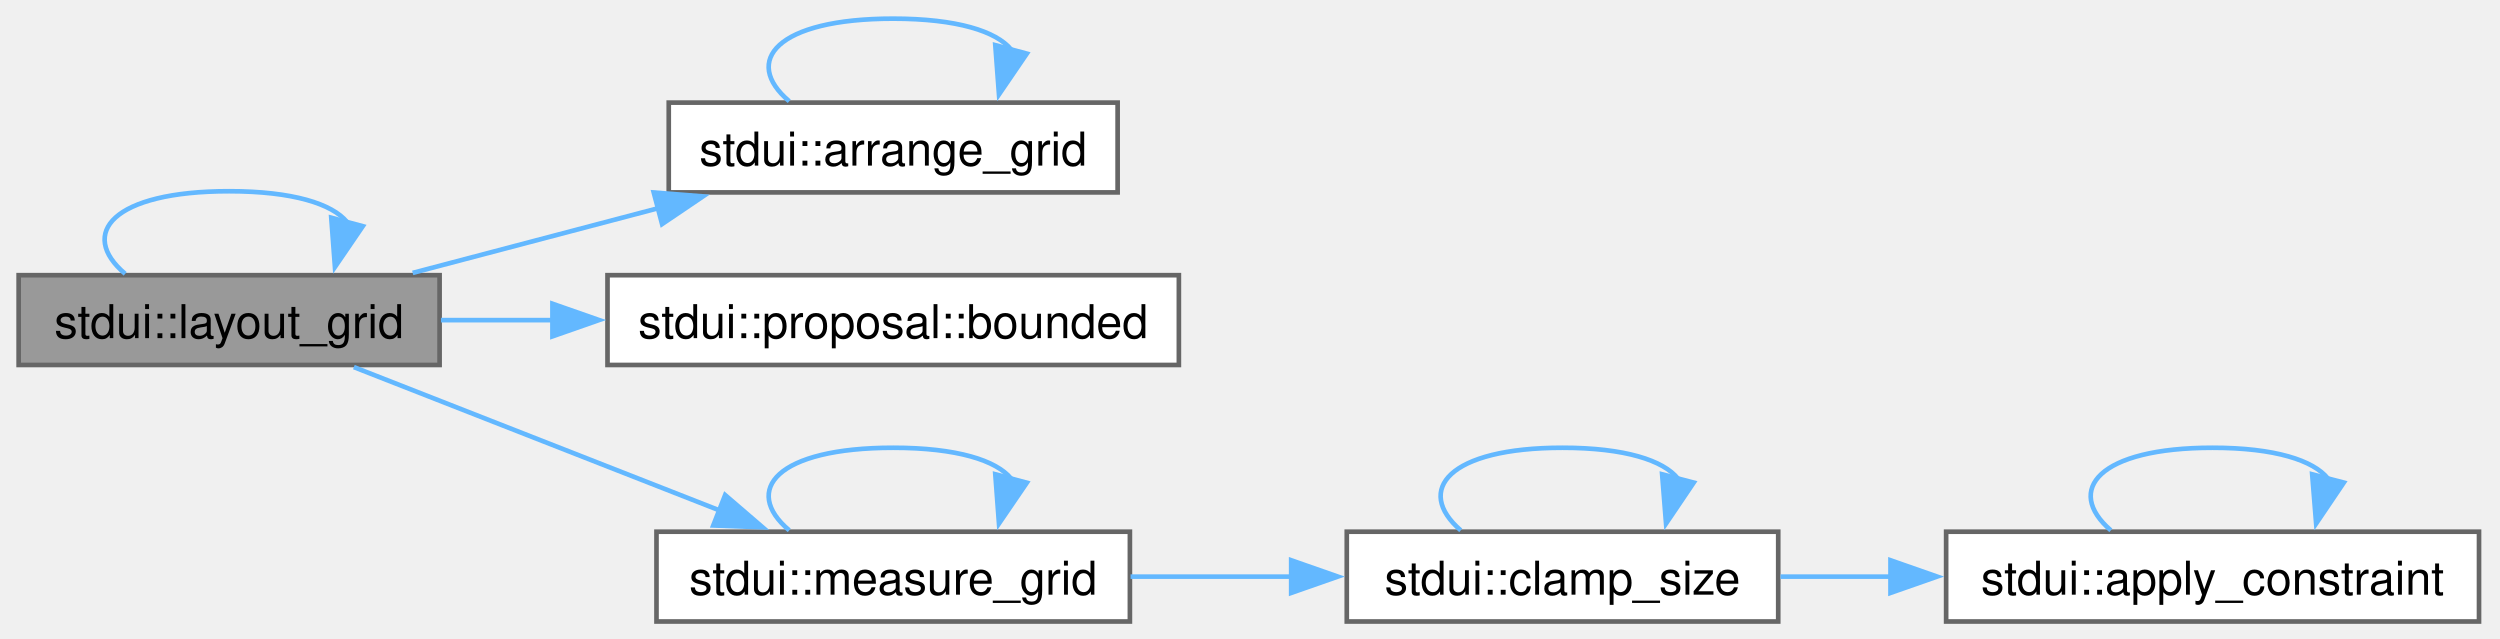
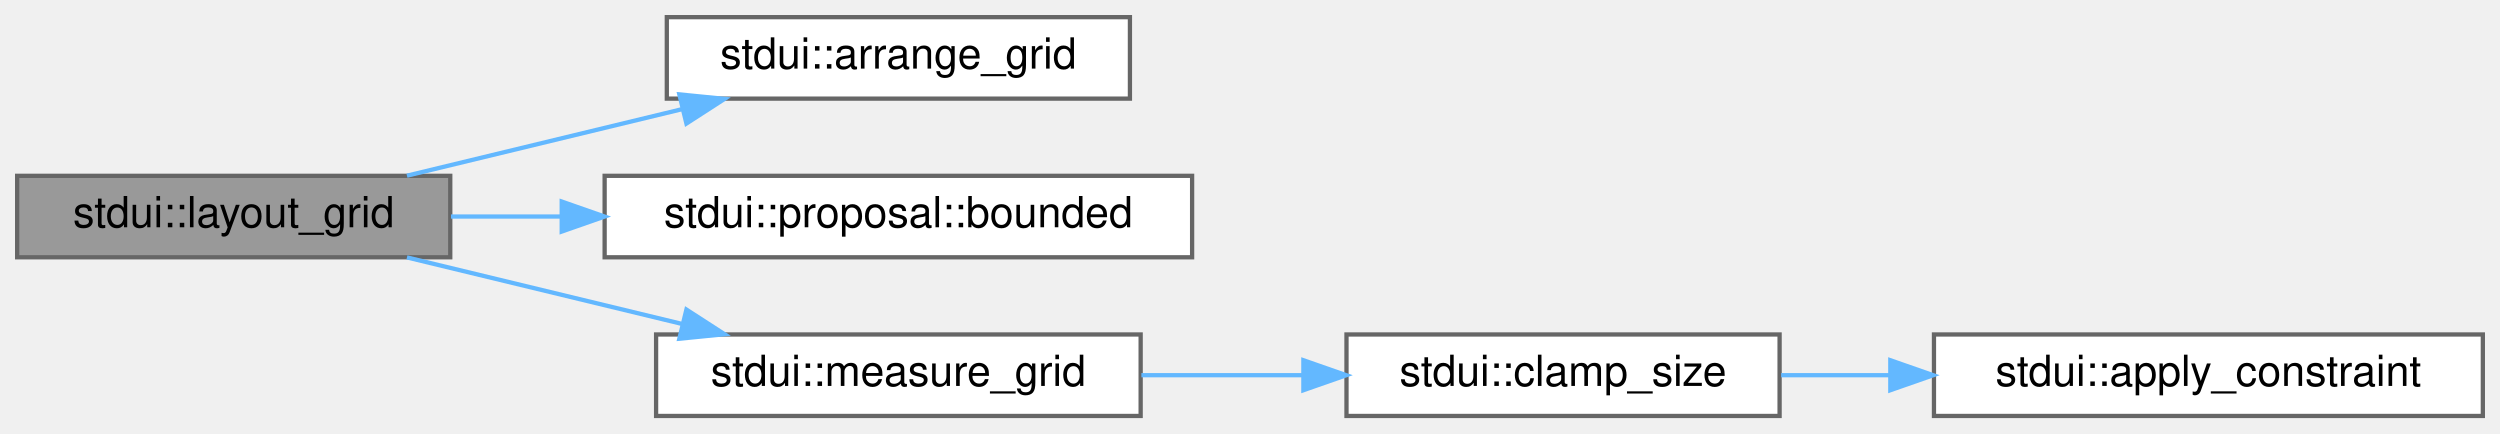
- <svg xmlns="http://www.w3.org/2000/svg" xmlns:xlink="http://www.w3.org/1999/xlink" width="536pt" height="137pt" viewBox="0.00 0.00 536.00 137.00">
-   <g id="graph0" class="graph" transform="scale(1 1) rotate(0) translate(4 133.25)">
+ <svg xmlns="http://www.w3.org/2000/svg" xmlns:xlink="http://www.w3.org/1999/xlink" width="583pt" height="101pt" viewBox="0.00 0.00 583.00 101.00">
+   <g id="graph0" class="graph" transform="scale(1 1) rotate(0) translate(4 97)">
    <g id="Node000001" class="node">
      <g id="a_Node000001">
        <a xlink:title="Measures and arranges children in one grid pass.">
-           <polygon fill="#999999" stroke="#666666" points="90.25,-74.25 0,-74.25 0,-55 90.25,-55 90.25,-74.25" />
-           <text xml:space="preserve" text-anchor="middle" x="45.12" y="-60.75" font-family="Helvetica,sans-Serif" font-size="10.00">stdui::layout_grid</text>
-         </a>
-       </g>
-     </g>
-     <g id="edge4_Node000001_Node000001" class="edge">
-       <g id="a_edge4_Node000001_Node000001">
-         <a xlink:title=" ">
-           <path fill="none" stroke="#63b8ff" d="M22.84,-74.54C12.67,-83.15 20.1,-92.25 45.12,-92.25 58.81,-92.25 67.24,-89.53 70.4,-85.65" />
-           <polygon fill="#63b8ff" stroke="#63b8ff" points="73.78,-84.75 67.81,-76 67.02,-86.57 73.78,-84.75" />
+           <polygon fill="#999999" stroke="#666666" points="101,-56 0,-56 0,-37 101,-37 101,-56" />
+           <text text-anchor="middle" x="50.5" y="-44" font-family="Helvetica,sans-Serif" font-size="10.00">stdui::layout_grid</text>
        </a>
      </g>
    </g>
    <g id="Node000002" class="node">
      <g id="a_Node000002">
        <a xlink:href="namespacestdui.html#a7c9af4b732407bc733baa009eb51287b" target="_top" xlink:title="Places measured children into grid cells.">
-           <polygon fill="white" stroke="#666666" points="235.62,-111.25 139.38,-111.25 139.38,-92 235.62,-92 235.62,-111.25" />
-           <text xml:space="preserve" text-anchor="middle" x="187.5" y="-97.75" font-family="Helvetica,sans-Serif" font-size="10.00">stdui::arrange_grid</text>
+           <polygon fill="white" stroke="#666666" points="259.5,-93 151.5,-93 151.5,-74 259.5,-74 259.5,-93" />
+           <text text-anchor="middle" x="205.5" y="-81" font-family="Helvetica,sans-Serif" font-size="10.00">stdui::arrange_grid</text>
        </a>
      </g>
    </g>
    <g id="edge1_Node000001_Node000002" class="edge">
      <g id="a_edge1_Node000001_Node000002">
        <a xlink:title=" ">
-           <path fill="none" stroke="#63b8ff" d="M84.48,-74.74C100.73,-79.02 119.87,-84.06 137.15,-88.62" />
-           <polygon fill="#63b8ff" stroke="#63b8ff" points="136.16,-91.98 146.72,-91.14 137.95,-85.21 136.16,-91.98" />
+           <path fill="none" stroke="#63b8ff" d="M90.9,-56.03C110.46,-60.76 134.28,-66.52 155.05,-71.54" />
+           <polygon fill="#63b8ff" stroke="#63b8ff" points="154.42,-74.99 164.97,-73.94 156.07,-68.19 154.42,-74.99" />
        </a>
      </g>
    </g>
    <g id="Node000003" class="node">
      <g id="a_Node000003">
        <a xlink:href="structstdui_1_1proposal.html#a5e2a2e82a8e215181cce83f6331befab" target="_top" xlink:title=" ">
-           <polygon fill="white" stroke="#666666" points="248.75,-74.25 126.25,-74.25 126.25,-55 248.75,-55 248.75,-74.25" />
-           <text xml:space="preserve" text-anchor="middle" x="187.5" y="-60.75" font-family="Helvetica,sans-Serif" font-size="10.00">stdui::proposal::bounded</text>
+           <polygon fill="white" stroke="#666666" points="274,-56 137,-56 137,-37 274,-37 274,-56" />
+           <text text-anchor="middle" x="205.5" y="-44" font-family="Helvetica,sans-Serif" font-size="10.00">stdui::proposal::bounded</text>
        </a>
      </g>
    </g>
-     <g id="edge3_Node000001_Node000003" class="edge">
-       <g id="a_edge3_Node000001_Node000003">
+     <g id="edge2_Node000001_Node000003" class="edge">
+       <g id="a_edge2_Node000001_Node000003">
        <a xlink:title=" ">
-           <path fill="none" stroke="#63b8ff" d="M90.54,-64.62C98.18,-64.62 106.3,-64.62 114.45,-64.62" />
-           <polygon fill="#63b8ff" stroke="#63b8ff" points="114.44,-68.13 124.44,-64.63 114.44,-61.13 114.44,-68.13" />
+           <path fill="none" stroke="#63b8ff" d="M101.17,-46.5C109.39,-46.5 118.08,-46.5 126.79,-46.5" />
+           <polygon fill="#63b8ff" stroke="#63b8ff" points="126.99,-50 136.99,-46.5 126.99,-43 126.99,-50" />
        </a>
      </g>
    </g>
    <g id="Node000004" class="node">
      <g id="a_Node000004">
        <a xlink:href="namespacestdui.html#a1e0d76dca5e776fca9b35bee9293a065" target="_top" xlink:title="Measures children into a fixed-column grid.">
-           <polygon fill="white" stroke="#666666" points="238.25,-19.25 136.75,-19.25 136.75,0 238.25,0 238.25,-19.25" />
-           <text xml:space="preserve" text-anchor="middle" x="187.5" y="-5.75" font-family="Helvetica,sans-Serif" font-size="10.00">stdui::measure_grid</text>
+           <polygon fill="white" stroke="#666666" points="262,-19 149,-19 149,0 262,0 262,-19" />
+           <text text-anchor="middle" x="205.5" y="-7" font-family="Helvetica,sans-Serif" font-size="10.00">stdui::measure_grid</text>
        </a>
      </g>
    </g>
-     <g id="edge5_Node000001_Node000004" class="edge">
-       <g id="a_edge5_Node000001_Node000004">
+     <g id="edge3_Node000001_Node000004" class="edge">
+       <g id="a_edge3_Node000001_Node000004">
        <a xlink:title=" ">
-           <path fill="none" stroke="#63b8ff" d="M71.87,-54.54C93.84,-45.93 125.66,-33.46 150.21,-23.84" />
-           <polygon fill="#63b8ff" stroke="#63b8ff" points="151.47,-27.11 159.51,-20.2 148.92,-20.59 151.47,-27.11" />
-         </a>
-       </g>
-     </g>
-     <g id="edge2_Node000002_Node000002" class="edge">
-       <g id="a_edge2_Node000002_Node000002">
-         <a xlink:title=" ">
-           <path fill="none" stroke="#63b8ff" d="M165.21,-111.54C155.04,-120.15 162.47,-129.25 187.5,-129.25 201.19,-129.25 209.61,-126.53 212.77,-122.65" />
-           <polygon fill="#63b8ff" stroke="#63b8ff" points="216.15,-121.75 210.18,-113 209.39,-123.57 216.15,-121.75" />
-         </a>
-       </g>
-     </g>
-     <g id="edge10_Node000004_Node000004" class="edge">
-       <g id="a_edge10_Node000004_Node000004">
-         <a xlink:title=" ">
-           <path fill="none" stroke="#63b8ff" d="M165.21,-19.54C155.04,-28.15 162.47,-37.25 187.5,-37.25 201.19,-37.25 209.61,-34.53 212.77,-30.65" />
-           <polygon fill="#63b8ff" stroke="#63b8ff" points="216.15,-29.75 210.18,-21 209.39,-31.57 216.15,-29.75" />
+           <path fill="none" stroke="#63b8ff" d="M90.9,-36.97C110.46,-32.24 134.28,-26.48 155.05,-21.46" />
+           <polygon fill="#63b8ff" stroke="#63b8ff" points="156.07,-24.81 164.97,-19.06 154.42,-18.01 156.07,-24.81" />
        </a>
      </g>
    </g>
    <g id="Node000005" class="node">
      <g id="a_Node000005">
        <a xlink:href="namespacestdui.html#a12b5e2f23c37010d98c2c70f38940671" target="_top" xlink:title="Applies proposal constraints to a size.">
-           <polygon fill="white" stroke="#666666" points="377.25,-19.25 284.75,-19.25 284.75,0 377.25,0 377.25,-19.25" />
-           <text xml:space="preserve" text-anchor="middle" x="331" y="-5.75" font-family="Helvetica,sans-Serif" font-size="10.00">stdui::clamp_size</text>
+           <polygon fill="white" stroke="#666666" points="411,-19 310,-19 310,0 411,0 411,-19" />
+           <text text-anchor="middle" x="360.5" y="-7" font-family="Helvetica,sans-Serif" font-size="10.00">stdui::clamp_size</text>
        </a>
      </g>
    </g>
-     <g id="edge6_Node000004_Node000005" class="edge">
-       <g id="a_edge6_Node000004_Node000005">
+     <g id="edge4_Node000004_Node000005" class="edge">
+       <g id="a_edge4_Node000004_Node000005">
        <a xlink:title=" ">
-           <path fill="none" stroke="#63b8ff" d="M238.39,-9.62C249.61,-9.62 261.59,-9.62 273.08,-9.62" />
-           <polygon fill="#63b8ff" stroke="#63b8ff" points="272.83,-13.13 282.83,-9.63 272.83,-6.13 272.83,-13.13" />
-         </a>
-       </g>
-     </g>
-     <g id="edge9_Node000005_Node000005" class="edge">
-       <g id="a_edge9_Node000005_Node000005">
-         <a xlink:title=" ">
-           <path fill="none" stroke="#63b8ff" d="M309.18,-19.54C299.23,-28.15 306.5,-37.25 331,-37.25 344.4,-37.25 352.64,-34.53 355.74,-30.65" />
-           <polygon fill="#63b8ff" stroke="#63b8ff" points="359.13,-29.78 353.2,-21 352.36,-31.56 359.13,-29.78" />
+           <path fill="none" stroke="#63b8ff" d="M262.17,-9.5C274.38,-9.5 287.37,-9.5 299.74,-9.5" />
+           <polygon fill="#63b8ff" stroke="#63b8ff" points="299.95,-13 309.95,-9.5 299.95,-6 299.95,-13" />
        </a>
      </g>
    </g>
    <g id="Node000006" class="node">
      <g id="a_Node000006">
        <a xlink:href="namespacestdui.html#a3a14a6fe38bfd045f02687b9a62a45f0" target="_top" xlink:title="Applies one optional bound to a scalar value.">
-           <polygon fill="white" stroke="#666666" points="527.5,-19.25 413.25,-19.25 413.25,0 527.5,0 527.5,-19.25" />
-           <text xml:space="preserve" text-anchor="middle" x="470.38" y="-5.75" font-family="Helvetica,sans-Serif" font-size="10.00">stdui::apply_constraint</text>
+           <polygon fill="white" stroke="#666666" points="575,-19 447,-19 447,0 575,0 575,-19" />
+           <text text-anchor="middle" x="511" y="-7" font-family="Helvetica,sans-Serif" font-size="10.00">stdui::apply_constraint</text>
        </a>
      </g>
    </g>
-     <g id="edge7_Node000005_Node000006" class="edge">
-       <g id="a_edge7_Node000005_Node000006">
+     <g id="edge5_Node000005_Node000006" class="edge">
+       <g id="a_edge5_Node000005_Node000006">
        <a xlink:title=" ">
-           <path fill="none" stroke="#63b8ff" d="M377.74,-9.62C385.38,-9.62 393.45,-9.62 401.5,-9.62" />
-           <polygon fill="#63b8ff" stroke="#63b8ff" points="401.32,-13.13 411.32,-9.63 401.32,-6.13 401.32,-13.13" />
-         </a>
-       </g>
-     </g>
-     <g id="edge8_Node000006_Node000006" class="edge">
-       <g id="a_edge8_Node000006_Node000006">
-         <a xlink:title=" ">
-           <path fill="none" stroke="#63b8ff" d="M448.56,-19.54C438.6,-28.15 445.88,-37.25 470.38,-37.25 483.77,-37.25 492.02,-34.53 495.11,-30.65" />
-           <polygon fill="#63b8ff" stroke="#63b8ff" points="498.51,-29.78 492.58,-21 491.73,-31.56 498.51,-29.78" />
+           <path fill="none" stroke="#63b8ff" d="M411.36,-9.5C419.54,-9.5 428.16,-9.5 436.76,-9.5" />
+           <polygon fill="#63b8ff" stroke="#63b8ff" points="436.82,-13 446.82,-9.5 436.82,-6 436.82,-13" />
        </a>
      </g>
    </g>
  </g>
</svg>
